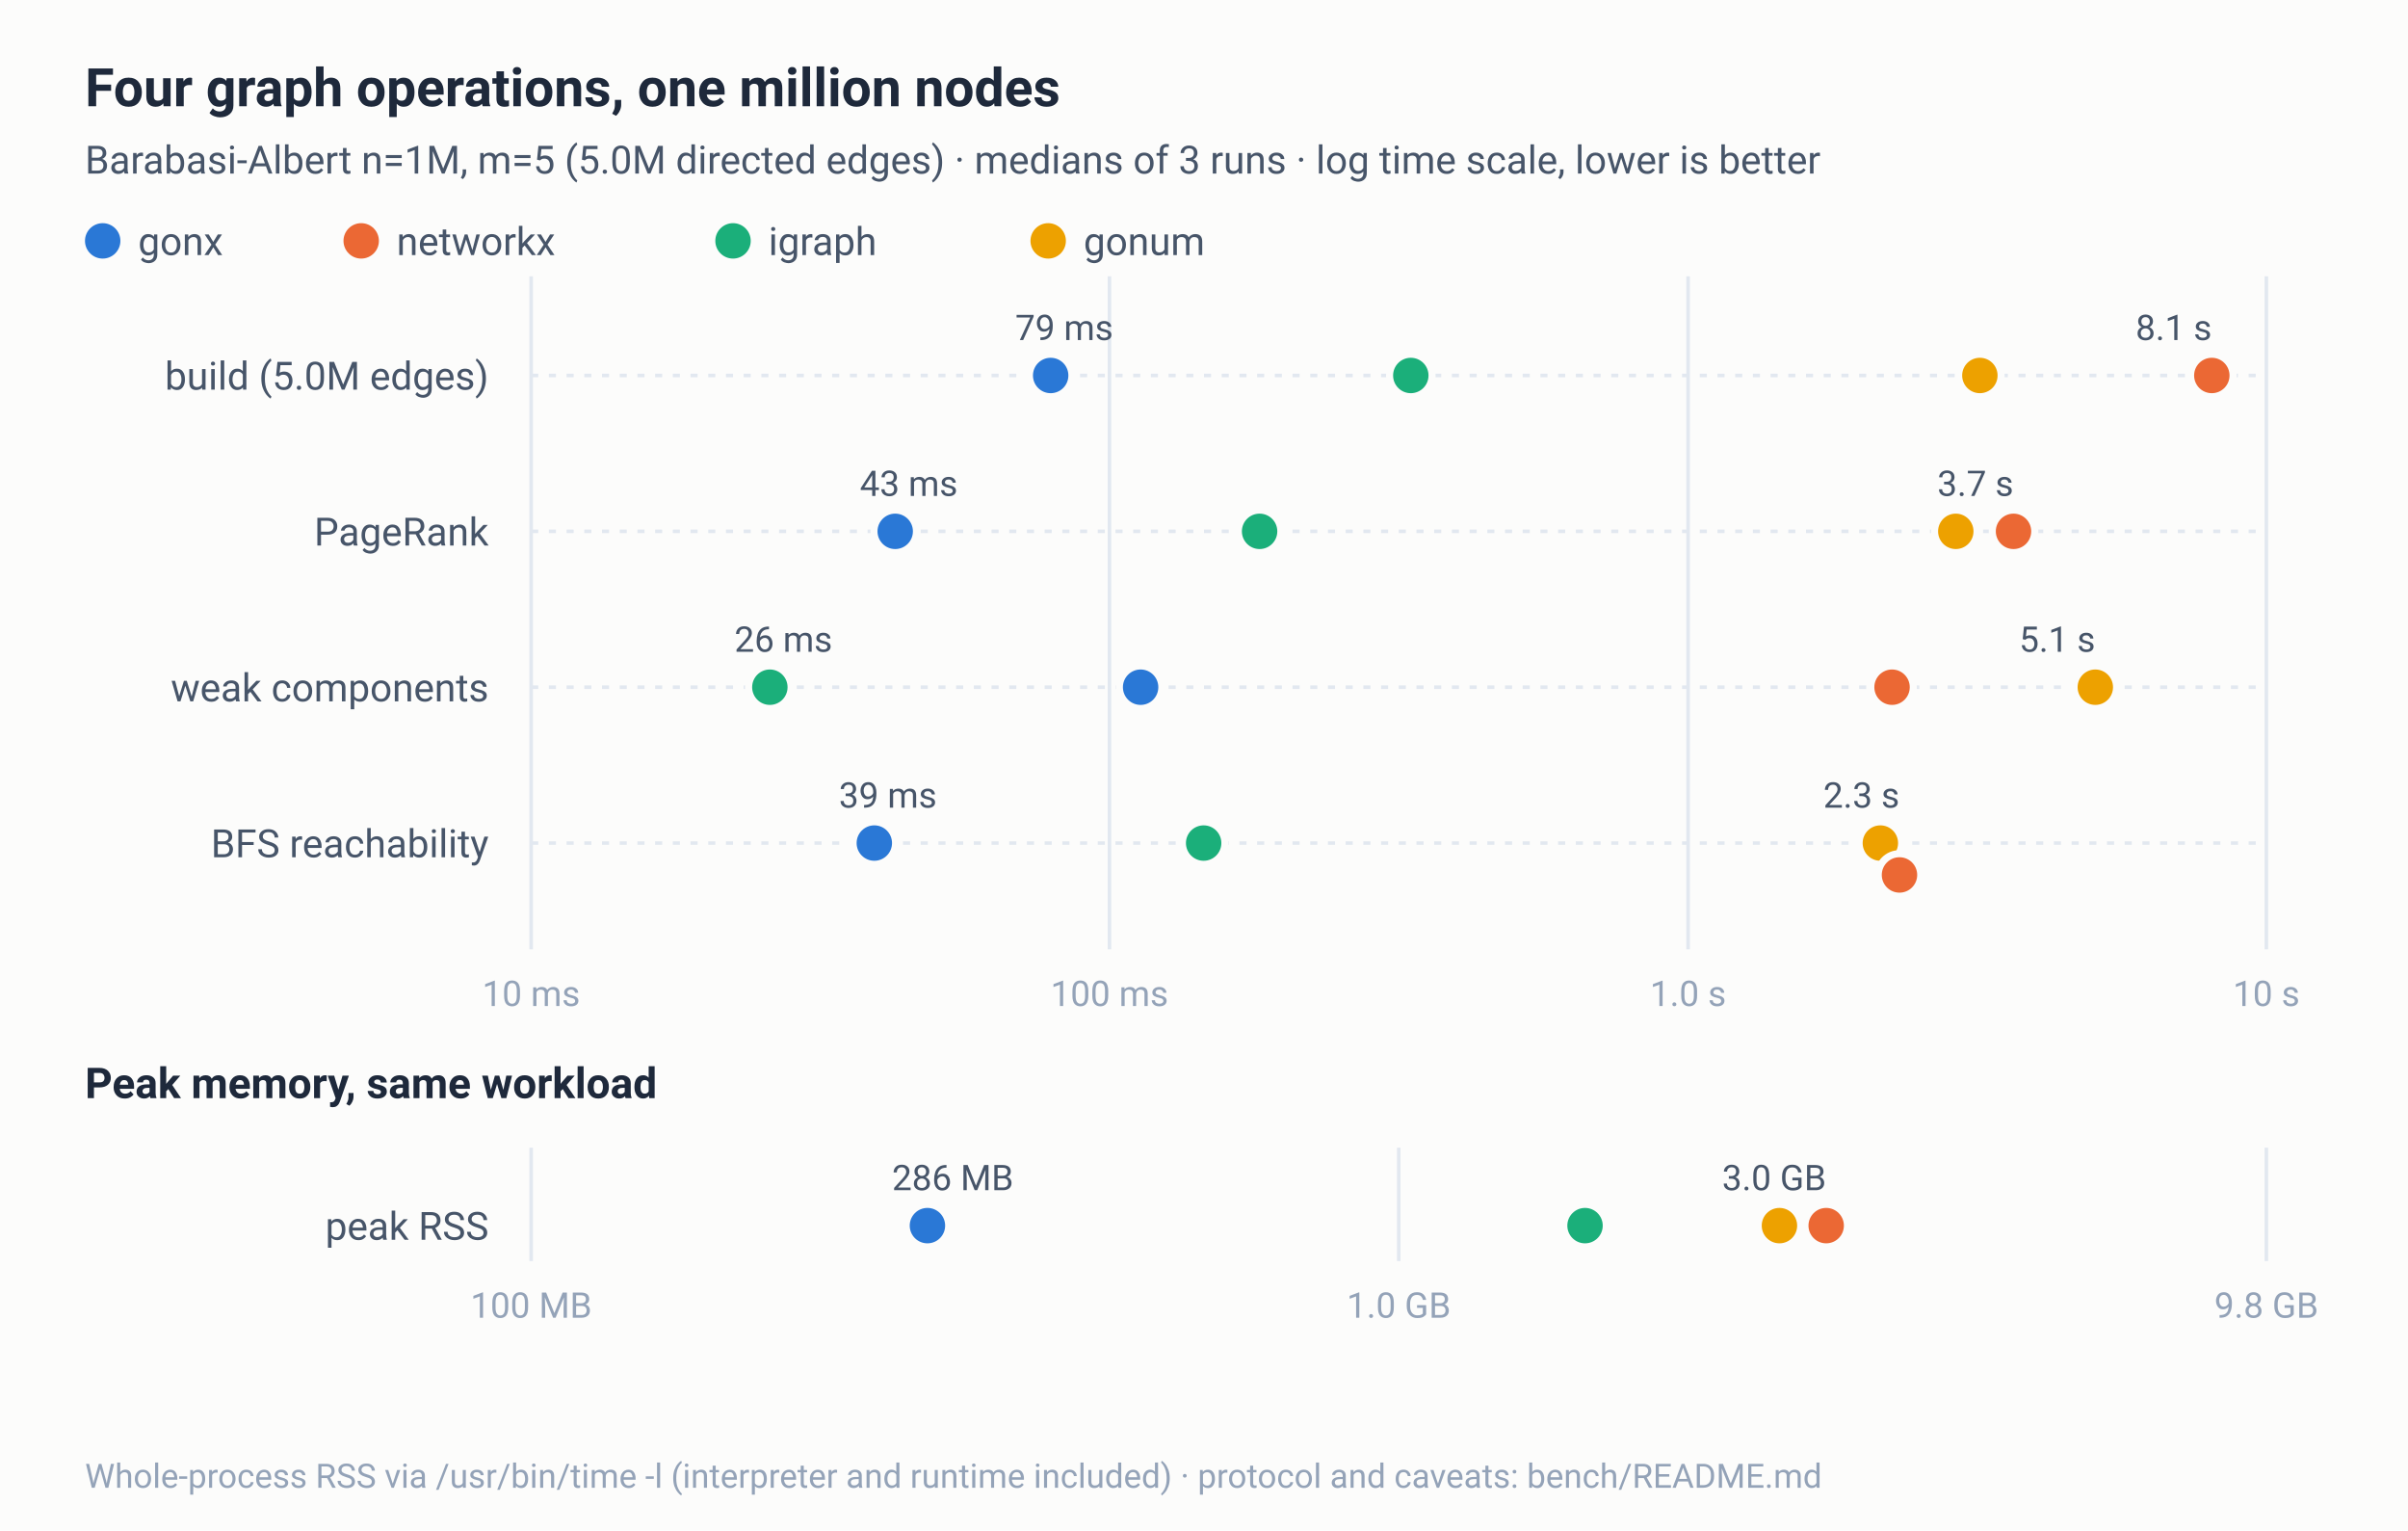
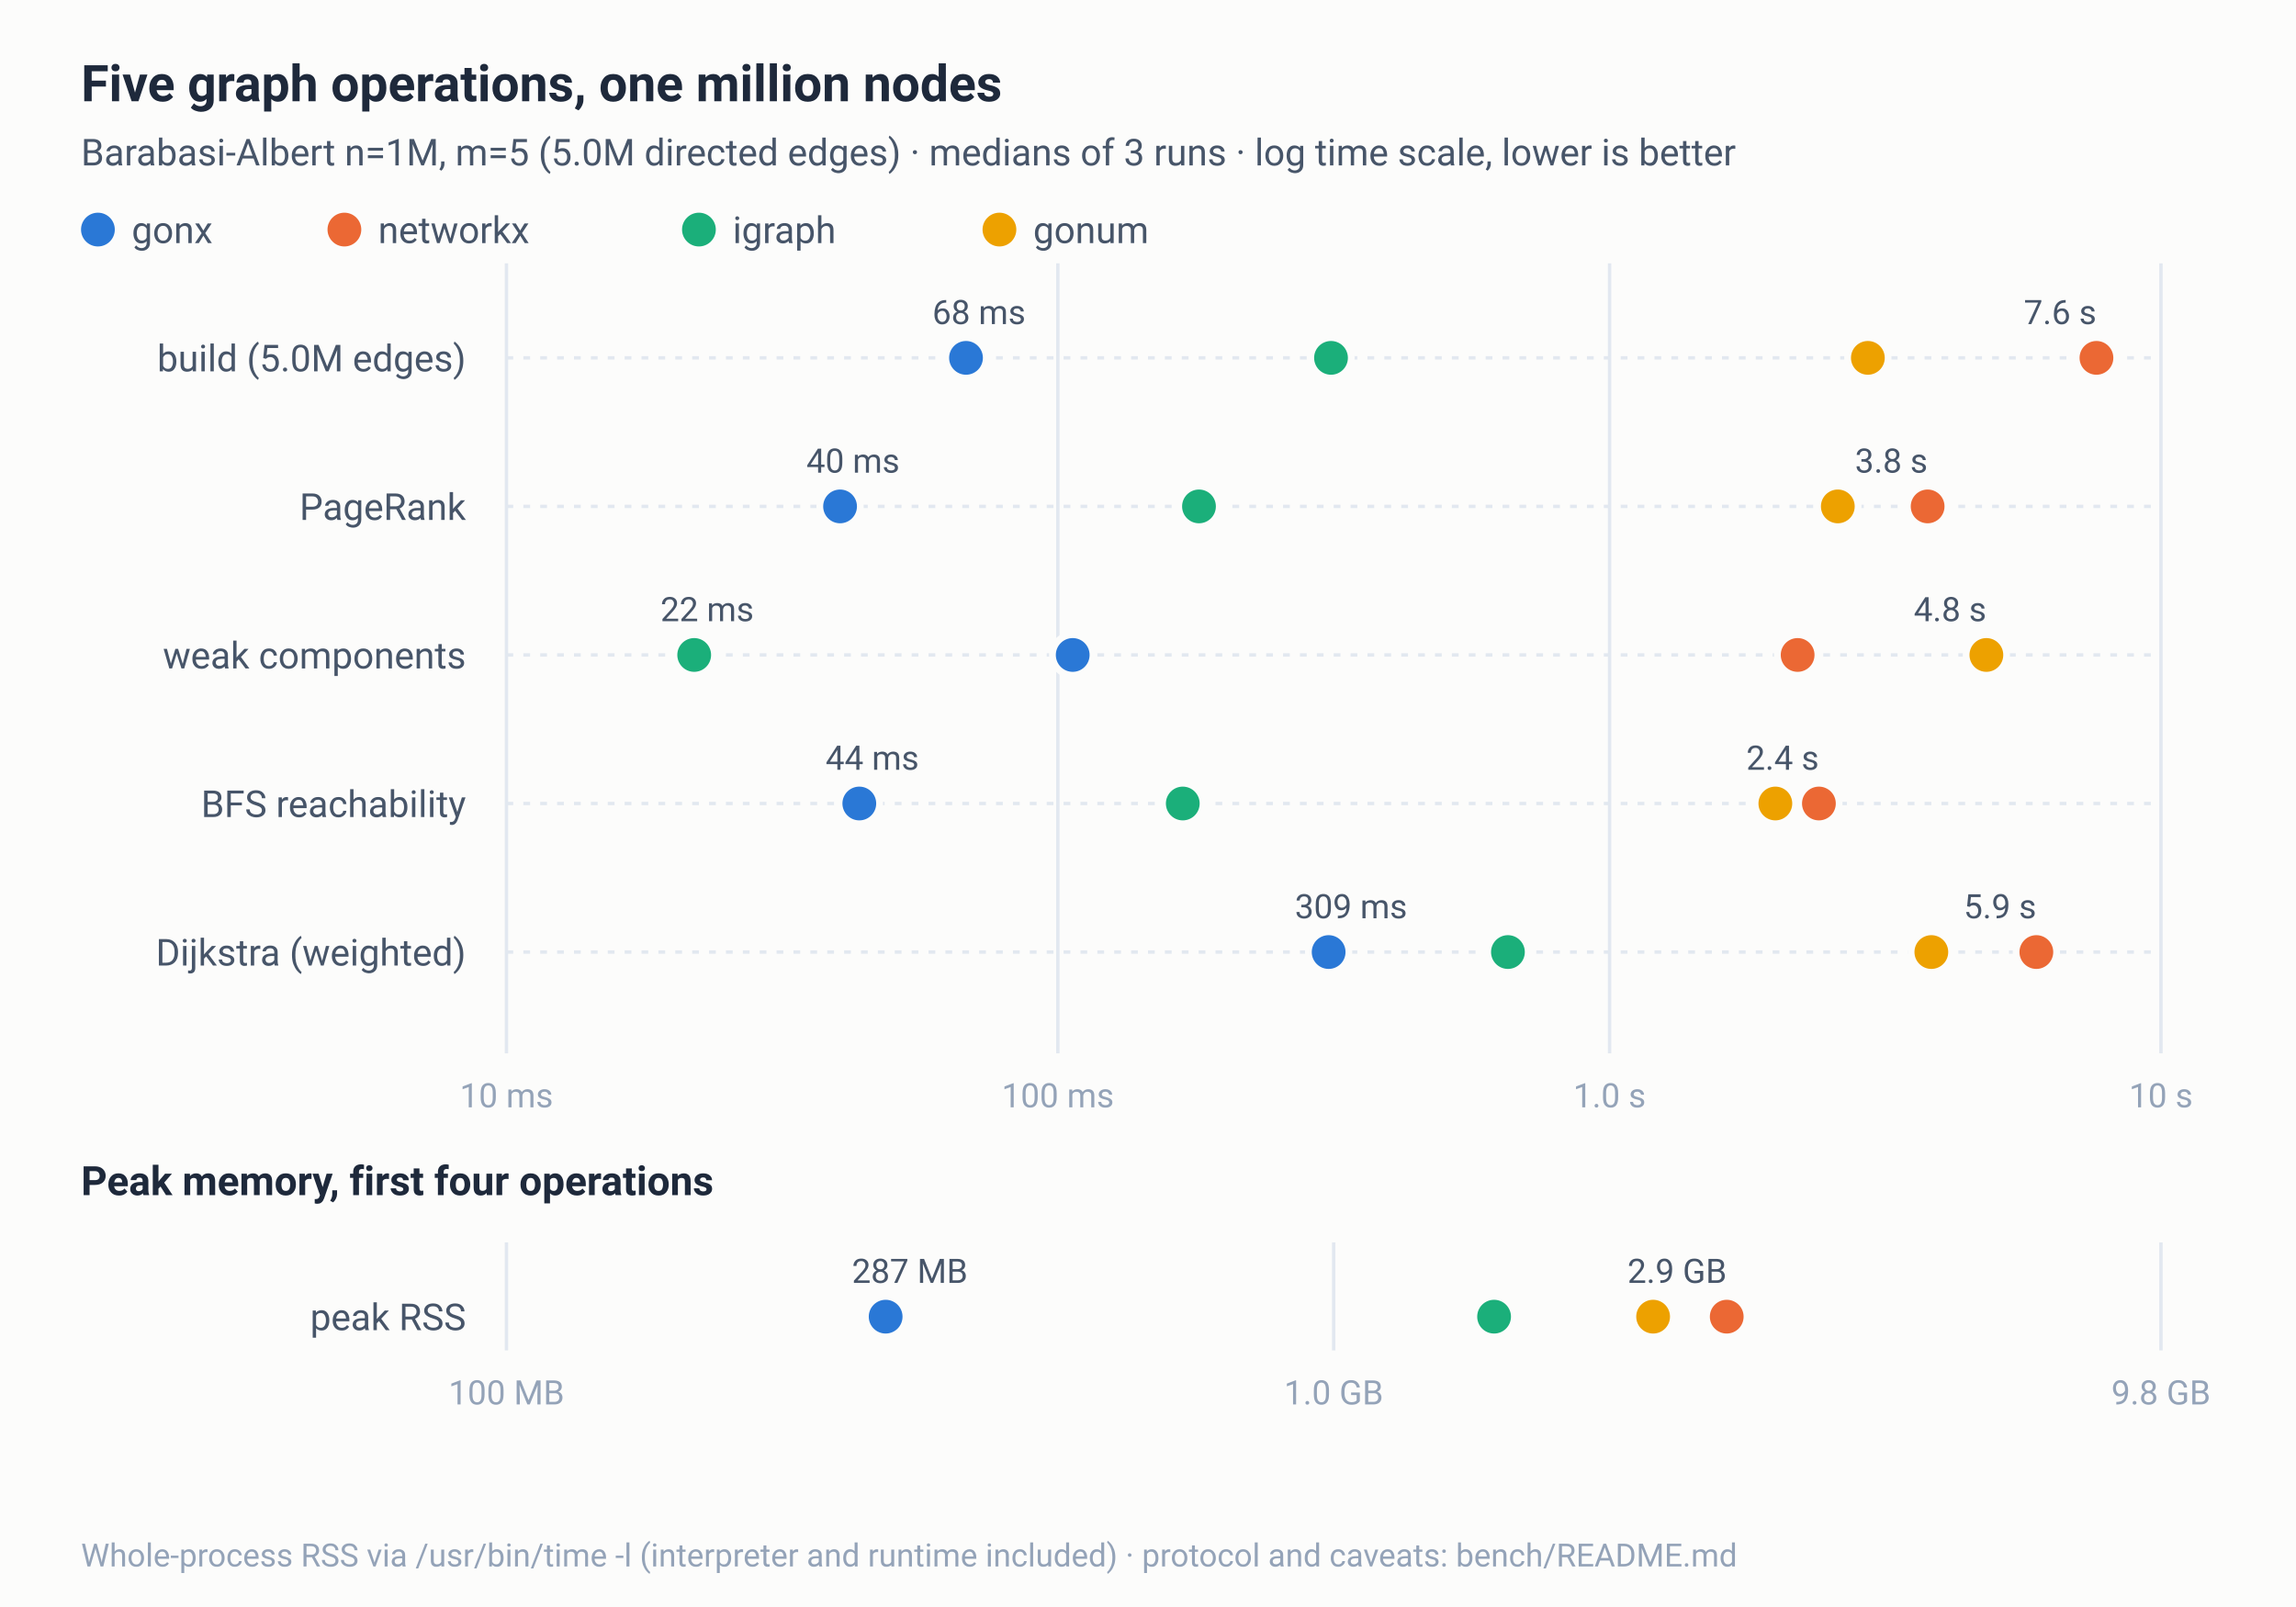
- <svg xmlns="http://www.w3.org/2000/svg" width="680" height="432" viewBox="0 0 680 432" font-family="-apple-system, 'Segoe UI', Roboto, sans-serif">
-   <rect width="680" height="432" fill="#fcfcfb" />
-   <text x="24" y="30" font-size="15" font-weight="600" fill="#1e293b">Four graph operations, one million nodes</text>
+ <svg xmlns="http://www.w3.org/2000/svg" width="680" height="476" viewBox="0 0 680 476" font-family="-apple-system, 'Segoe UI', Roboto, sans-serif">
+   <rect width="680" height="476" fill="#fcfcfb" />
+   <text x="24" y="30" font-size="15" font-weight="600" fill="#1e293b">Five graph operations, one million nodes</text>
  <text x="24" y="49" font-size="11" fill="#475569">Barabasi-Albert n=1M, m=5 (5.0M directed edges) · medians of 3 runs · log time scale, lower is better</text>
  <circle cx="29" cy="68" r="5" fill="#2a78d6" />
  <text x="39" y="72" font-size="11" fill="#475569">gonx</text>
  <circle cx="102" cy="68" r="5" fill="#eb6834" />
  <text x="112" y="72" font-size="11" fill="#475569">networkx</text>
  <circle cx="207" cy="68" r="5" fill="#1baf7a" />
  <text x="217" y="72" font-size="11" fill="#475569">igraph</text>
  <circle cx="296" cy="68" r="5" fill="#eda100" />
  <text x="306" y="72" font-size="11" fill="#475569">gonum</text>
-   <line x1="150.0" y1="78" x2="150.0" y2="268" stroke="#e2e8f0" />
-   <text x="150.0" y="284" font-size="10" fill="#94a3b8" text-anchor="middle">10 ms</text>
-   <line x1="313.3" y1="78" x2="313.3" y2="268" stroke="#e2e8f0" />
-   <text x="313.3" y="284" font-size="10" fill="#94a3b8" text-anchor="middle">100 ms</text>
-   <line x1="476.7" y1="78" x2="476.7" y2="268" stroke="#e2e8f0" />
-   <text x="476.7" y="284" font-size="10" fill="#94a3b8" text-anchor="middle">1.0 s</text>
-   <line x1="640.0" y1="78" x2="640.0" y2="268" stroke="#e2e8f0" />
-   <text x="640.0" y="284" font-size="10" fill="#94a3b8" text-anchor="middle">10 s</text>
+   <line x1="150.0" y1="78" x2="150.0" y2="312" stroke="#e2e8f0" />
+   <text x="150.0" y="328" font-size="10" fill="#94a3b8" text-anchor="middle">10 ms</text>
+   <line x1="313.3" y1="78" x2="313.3" y2="312" stroke="#e2e8f0" />
+   <text x="313.3" y="328" font-size="10" fill="#94a3b8" text-anchor="middle">100 ms</text>
+   <line x1="476.7" y1="78" x2="476.7" y2="312" stroke="#e2e8f0" />
+   <text x="476.7" y="328" font-size="10" fill="#94a3b8" text-anchor="middle">1.0 s</text>
+   <line x1="640.0" y1="78" x2="640.0" y2="312" stroke="#e2e8f0" />
+   <text x="640.0" y="328" font-size="10" fill="#94a3b8" text-anchor="middle">10 s</text>
  <text x="138" y="110" font-size="11" fill="#475569" text-anchor="end">build (5.0M edges)</text>
  <line x1="150" y1="106" x2="640" y2="106" stroke="#e2e8f0" stroke-dasharray="2,3" />
-   <circle cx="296.7" cy="106" r="6" fill="#2a78d6" stroke="#fcfcfb" stroke-width="2" />
-   <text x="286.7" y="96" font-size="10" fill="#475569" text-anchor="start">79 ms</text>
-   <circle cx="398.4" cy="106" r="6" fill="#1baf7a" stroke="#fcfcfb" stroke-width="2" />
-   <circle cx="559.1" cy="106" r="6" fill="#eda100" stroke="#fcfcfb" stroke-width="2" />
-   <circle cx="624.6" cy="106" r="6" fill="#eb6834" stroke="#fcfcfb" stroke-width="2" />
-   <text x="624.6" y="96" font-size="10" fill="#475569" text-anchor="end">8.1 s</text>
+   <circle cx="286.1" cy="106" r="6" fill="#2a78d6" stroke="#fcfcfb" stroke-width="2" />
+   <text x="276.1" y="96" font-size="10" fill="#475569" text-anchor="start">68 ms</text>
+   <circle cx="394.2" cy="106" r="6" fill="#1baf7a" stroke="#fcfcfb" stroke-width="2" />
+   <circle cx="553.2" cy="106" r="6" fill="#eda100" stroke="#fcfcfb" stroke-width="2" />
+   <circle cx="620.9" cy="106" r="6" fill="#eb6834" stroke="#fcfcfb" stroke-width="2" />
+   <text x="620.9" y="96" font-size="10" fill="#475569" text-anchor="end">7.6 s</text>
  <text x="138" y="154" font-size="11" fill="#475569" text-anchor="end">PageRank</text>
  <line x1="150" y1="150" x2="640" y2="150" stroke="#e2e8f0" stroke-dasharray="2,3" />
-   <circle cx="252.8" cy="150" r="6" fill="#2a78d6" stroke="#fcfcfb" stroke-width="2" />
-   <text x="242.8" y="140" font-size="10" fill="#475569" text-anchor="start">43 ms</text>
-   <circle cx="355.7" cy="150" r="6" fill="#1baf7a" stroke="#fcfcfb" stroke-width="2" />
-   <circle cx="552.3" cy="150" r="6" fill="#eda100" stroke="#fcfcfb" stroke-width="2" />
-   <circle cx="568.6" cy="150" r="6" fill="#eb6834" stroke="#fcfcfb" stroke-width="2" />
-   <text x="568.6" y="140" font-size="10" fill="#475569" text-anchor="end">3.7 s</text>
+   <circle cx="248.8" cy="150" r="6" fill="#2a78d6" stroke="#fcfcfb" stroke-width="2" />
+   <text x="238.8" y="140" font-size="10" fill="#475569" text-anchor="start">40 ms</text>
+   <circle cx="355.1" cy="150" r="6" fill="#1baf7a" stroke="#fcfcfb" stroke-width="2" />
+   <circle cx="544.3" cy="150" r="6" fill="#eda100" stroke="#fcfcfb" stroke-width="2" />
+   <circle cx="570.9" cy="150" r="6" fill="#eb6834" stroke="#fcfcfb" stroke-width="2" />
+   <text x="570.9" y="140" font-size="10" fill="#475569" text-anchor="end">3.8 s</text>
  <text x="138" y="198" font-size="11" fill="#475569" text-anchor="end">weak components</text>
  <line x1="150" y1="194" x2="640" y2="194" stroke="#e2e8f0" stroke-dasharray="2,3" />
-   <circle cx="217.4" cy="194" r="6" fill="#1baf7a" stroke="#fcfcfb" stroke-width="2" />
-   <text x="207.4" y="184" font-size="10" fill="#475569" text-anchor="start">26 ms</text>
-   <circle cx="322.1" cy="194" r="6" fill="#2a78d6" stroke="#fcfcfb" stroke-width="2" />
-   <circle cx="534.3" cy="194" r="6" fill="#eb6834" stroke="#fcfcfb" stroke-width="2" />
-   <circle cx="591.7" cy="194" r="6" fill="#eda100" stroke="#fcfcfb" stroke-width="2" />
-   <text x="591.7" y="184" font-size="10" fill="#475569" text-anchor="end">5.1 s</text>
+   <circle cx="205.6" cy="194" r="6" fill="#1baf7a" stroke="#fcfcfb" stroke-width="2" />
+   <text x="195.6" y="184" font-size="10" fill="#475569" text-anchor="start">22 ms</text>
+   <circle cx="317.7" cy="194" r="6" fill="#2a78d6" stroke="#fcfcfb" stroke-width="2" />
+   <circle cx="532.4" cy="194" r="6" fill="#eb6834" stroke="#fcfcfb" stroke-width="2" />
+   <circle cx="588.3" cy="194" r="6" fill="#eda100" stroke="#fcfcfb" stroke-width="2" />
+   <text x="588.3" y="184" font-size="10" fill="#475569" text-anchor="end">4.8 s</text>
  <text x="138" y="242" font-size="11" fill="#475569" text-anchor="end">BFS reachability</text>
  <line x1="150" y1="238" x2="640" y2="238" stroke="#e2e8f0" stroke-dasharray="2,3" />
-   <circle cx="246.9" cy="238" r="6" fill="#2a78d6" stroke="#fcfcfb" stroke-width="2" />
-   <text x="236.9" y="228" font-size="10" fill="#475569" text-anchor="start">39 ms</text>
-   <circle cx="339.9" cy="238" r="6" fill="#1baf7a" stroke="#fcfcfb" stroke-width="2" />
-   <circle cx="531.0" cy="238" r="6" fill="#eda100" stroke="#fcfcfb" stroke-width="2" />
-   <circle cx="536.4" cy="247" r="6" fill="#eb6834" stroke="#fcfcfb" stroke-width="2" />
-   <text x="536.4" y="228" font-size="10" fill="#475569" text-anchor="end">2.3 s</text>
-   <text x="24" y="310" font-size="12" font-weight="600" fill="#1e293b">Peak memory, same workload</text>
-   <line x1="150.0" y1="324" x2="150.0" y2="356" stroke="#e2e8f0" />
-   <text x="150.0" y="372" font-size="10" fill="#94a3b8" text-anchor="middle">100 MB</text>
-   <line x1="395.0" y1="324" x2="395.0" y2="356" stroke="#e2e8f0" />
-   <text x="395.0" y="372" font-size="10" fill="#94a3b8" text-anchor="middle">1.0 GB</text>
-   <line x1="640.0" y1="324" x2="640.0" y2="356" stroke="#e2e8f0" />
-   <text x="640.0" y="372" font-size="10" fill="#94a3b8" text-anchor="middle">9.8 GB</text>
-   <text x="138" y="350" font-size="11" fill="#475569" text-anchor="end">peak RSS</text>
-   <circle cx="261.9" cy="346" r="6" fill="#2a78d6" stroke="#fcfcfb" stroke-width="2" />
-   <text x="251.9" y="336" font-size="10" fill="#475569" text-anchor="start">286 MB</text>
-   <circle cx="515.7" cy="346" r="6" fill="#eb6834" stroke="#fcfcfb" stroke-width="2" />
-   <text x="515.7" y="336" font-size="10" fill="#475569" text-anchor="end">3.0 GB</text>
-   <circle cx="447.6" cy="346" r="6" fill="#1baf7a" stroke="#fcfcfb" stroke-width="2" />
-   <circle cx="502.5" cy="346" r="6" fill="#eda100" stroke="#fcfcfb" stroke-width="2" />
-   <text x="24" y="420" font-size="9.5" fill="#94a3b8">Whole-process RSS via /usr/bin/time -l (interpreter and runtime included) · protocol and caveats: bench/README.md</text>
+   <circle cx="254.5" cy="238" r="6" fill="#2a78d6" stroke="#fcfcfb" stroke-width="2" />
+   <text x="244.5" y="228" font-size="10" fill="#475569" text-anchor="start">44 ms</text>
+   <circle cx="350.3" cy="238" r="6" fill="#1baf7a" stroke="#fcfcfb" stroke-width="2" />
+   <circle cx="525.8" cy="238" r="6" fill="#eda100" stroke="#fcfcfb" stroke-width="2" />
+   <circle cx="538.7" cy="238" r="6" fill="#eb6834" stroke="#fcfcfb" stroke-width="2" />
+   <text x="538.7" y="228" font-size="10" fill="#475569" text-anchor="end">2.4 s</text>
+   <text x="138" y="286" font-size="11" fill="#475569" text-anchor="end">Dijkstra (weighted)</text>
+   <line x1="150" y1="282" x2="640" y2="282" stroke="#e2e8f0" stroke-dasharray="2,3" />
+   <circle cx="393.5" cy="282" r="6" fill="#2a78d6" stroke="#fcfcfb" stroke-width="2" />
+   <text x="383.5" y="272" font-size="10" fill="#475569" text-anchor="start">309 ms</text>
+   <circle cx="446.6" cy="282" r="6" fill="#1baf7a" stroke="#fcfcfb" stroke-width="2" />
+   <circle cx="572.0" cy="282" r="6" fill="#eda100" stroke="#fcfcfb" stroke-width="2" />
+   <circle cx="603.1" cy="282" r="6" fill="#eb6834" stroke="#fcfcfb" stroke-width="2" />
+   <text x="603.1" y="272" font-size="10" fill="#475569" text-anchor="end">5.9 s</text>
+   <text x="24" y="354" font-size="12" font-weight="600" fill="#1e293b">Peak memory, first four operations</text>
+   <line x1="150.0" y1="368" x2="150.0" y2="400" stroke="#e2e8f0" />
+   <text x="150.0" y="416" font-size="10" fill="#94a3b8" text-anchor="middle">100 MB</text>
+   <line x1="395.0" y1="368" x2="395.0" y2="400" stroke="#e2e8f0" />
+   <text x="395.0" y="416" font-size="10" fill="#94a3b8" text-anchor="middle">1.0 GB</text>
+   <line x1="640.0" y1="368" x2="640.0" y2="400" stroke="#e2e8f0" />
+   <text x="640.0" y="416" font-size="10" fill="#94a3b8" text-anchor="middle">9.8 GB</text>
+   <text x="138" y="394" font-size="11" fill="#475569" text-anchor="end">peak RSS</text>
+   <circle cx="262.3" cy="390" r="6" fill="#2a78d6" stroke="#fcfcfb" stroke-width="2" />
+   <text x="252.3" y="380" font-size="10" fill="#475569" text-anchor="start">287 MB</text>
+   <circle cx="511.4" cy="390" r="6" fill="#eb6834" stroke="#fcfcfb" stroke-width="2" />
+   <text x="511.4" y="380" font-size="10" fill="#475569" text-anchor="end">2.9 GB</text>
+   <circle cx="442.5" cy="390" r="6" fill="#1baf7a" stroke="#fcfcfb" stroke-width="2" />
+   <circle cx="489.6" cy="390" r="6" fill="#eda100" stroke="#fcfcfb" stroke-width="2" />
+   <text x="24" y="464" font-size="9.5" fill="#94a3b8">Whole-process RSS via /usr/bin/time -l (interpreter and runtime included) · protocol and caveats: bench/README.md</text>
</svg>
